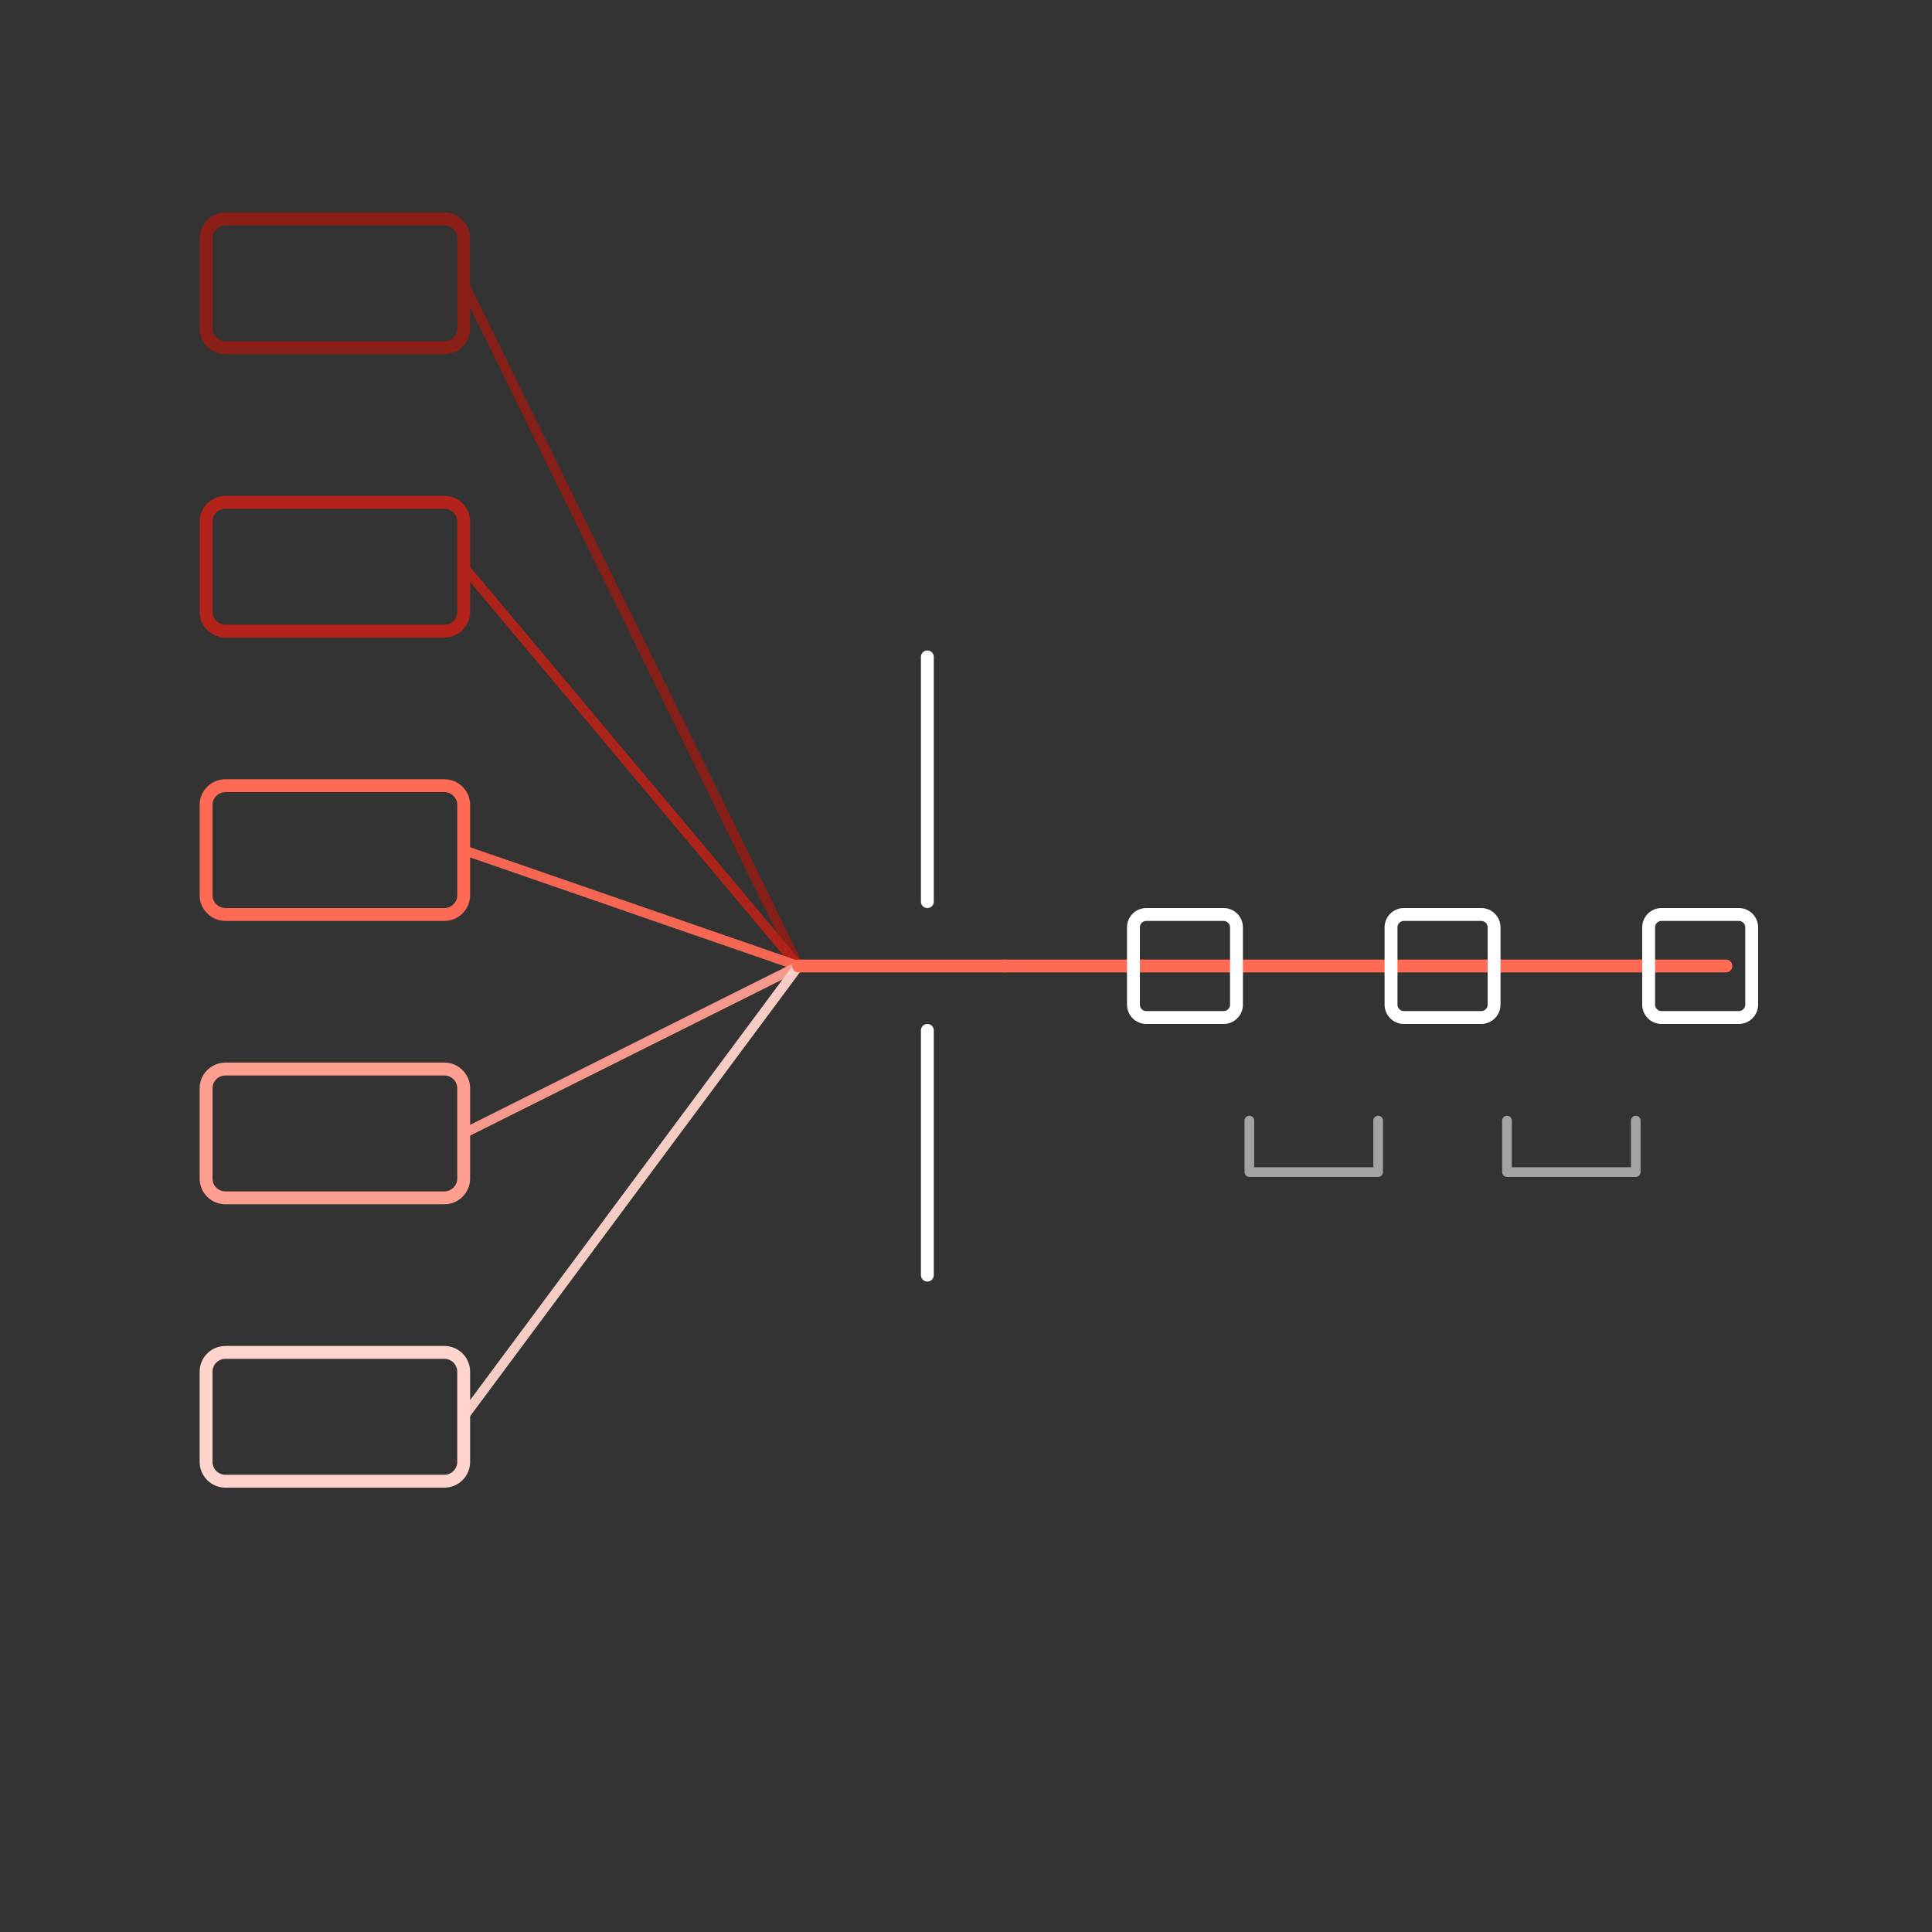
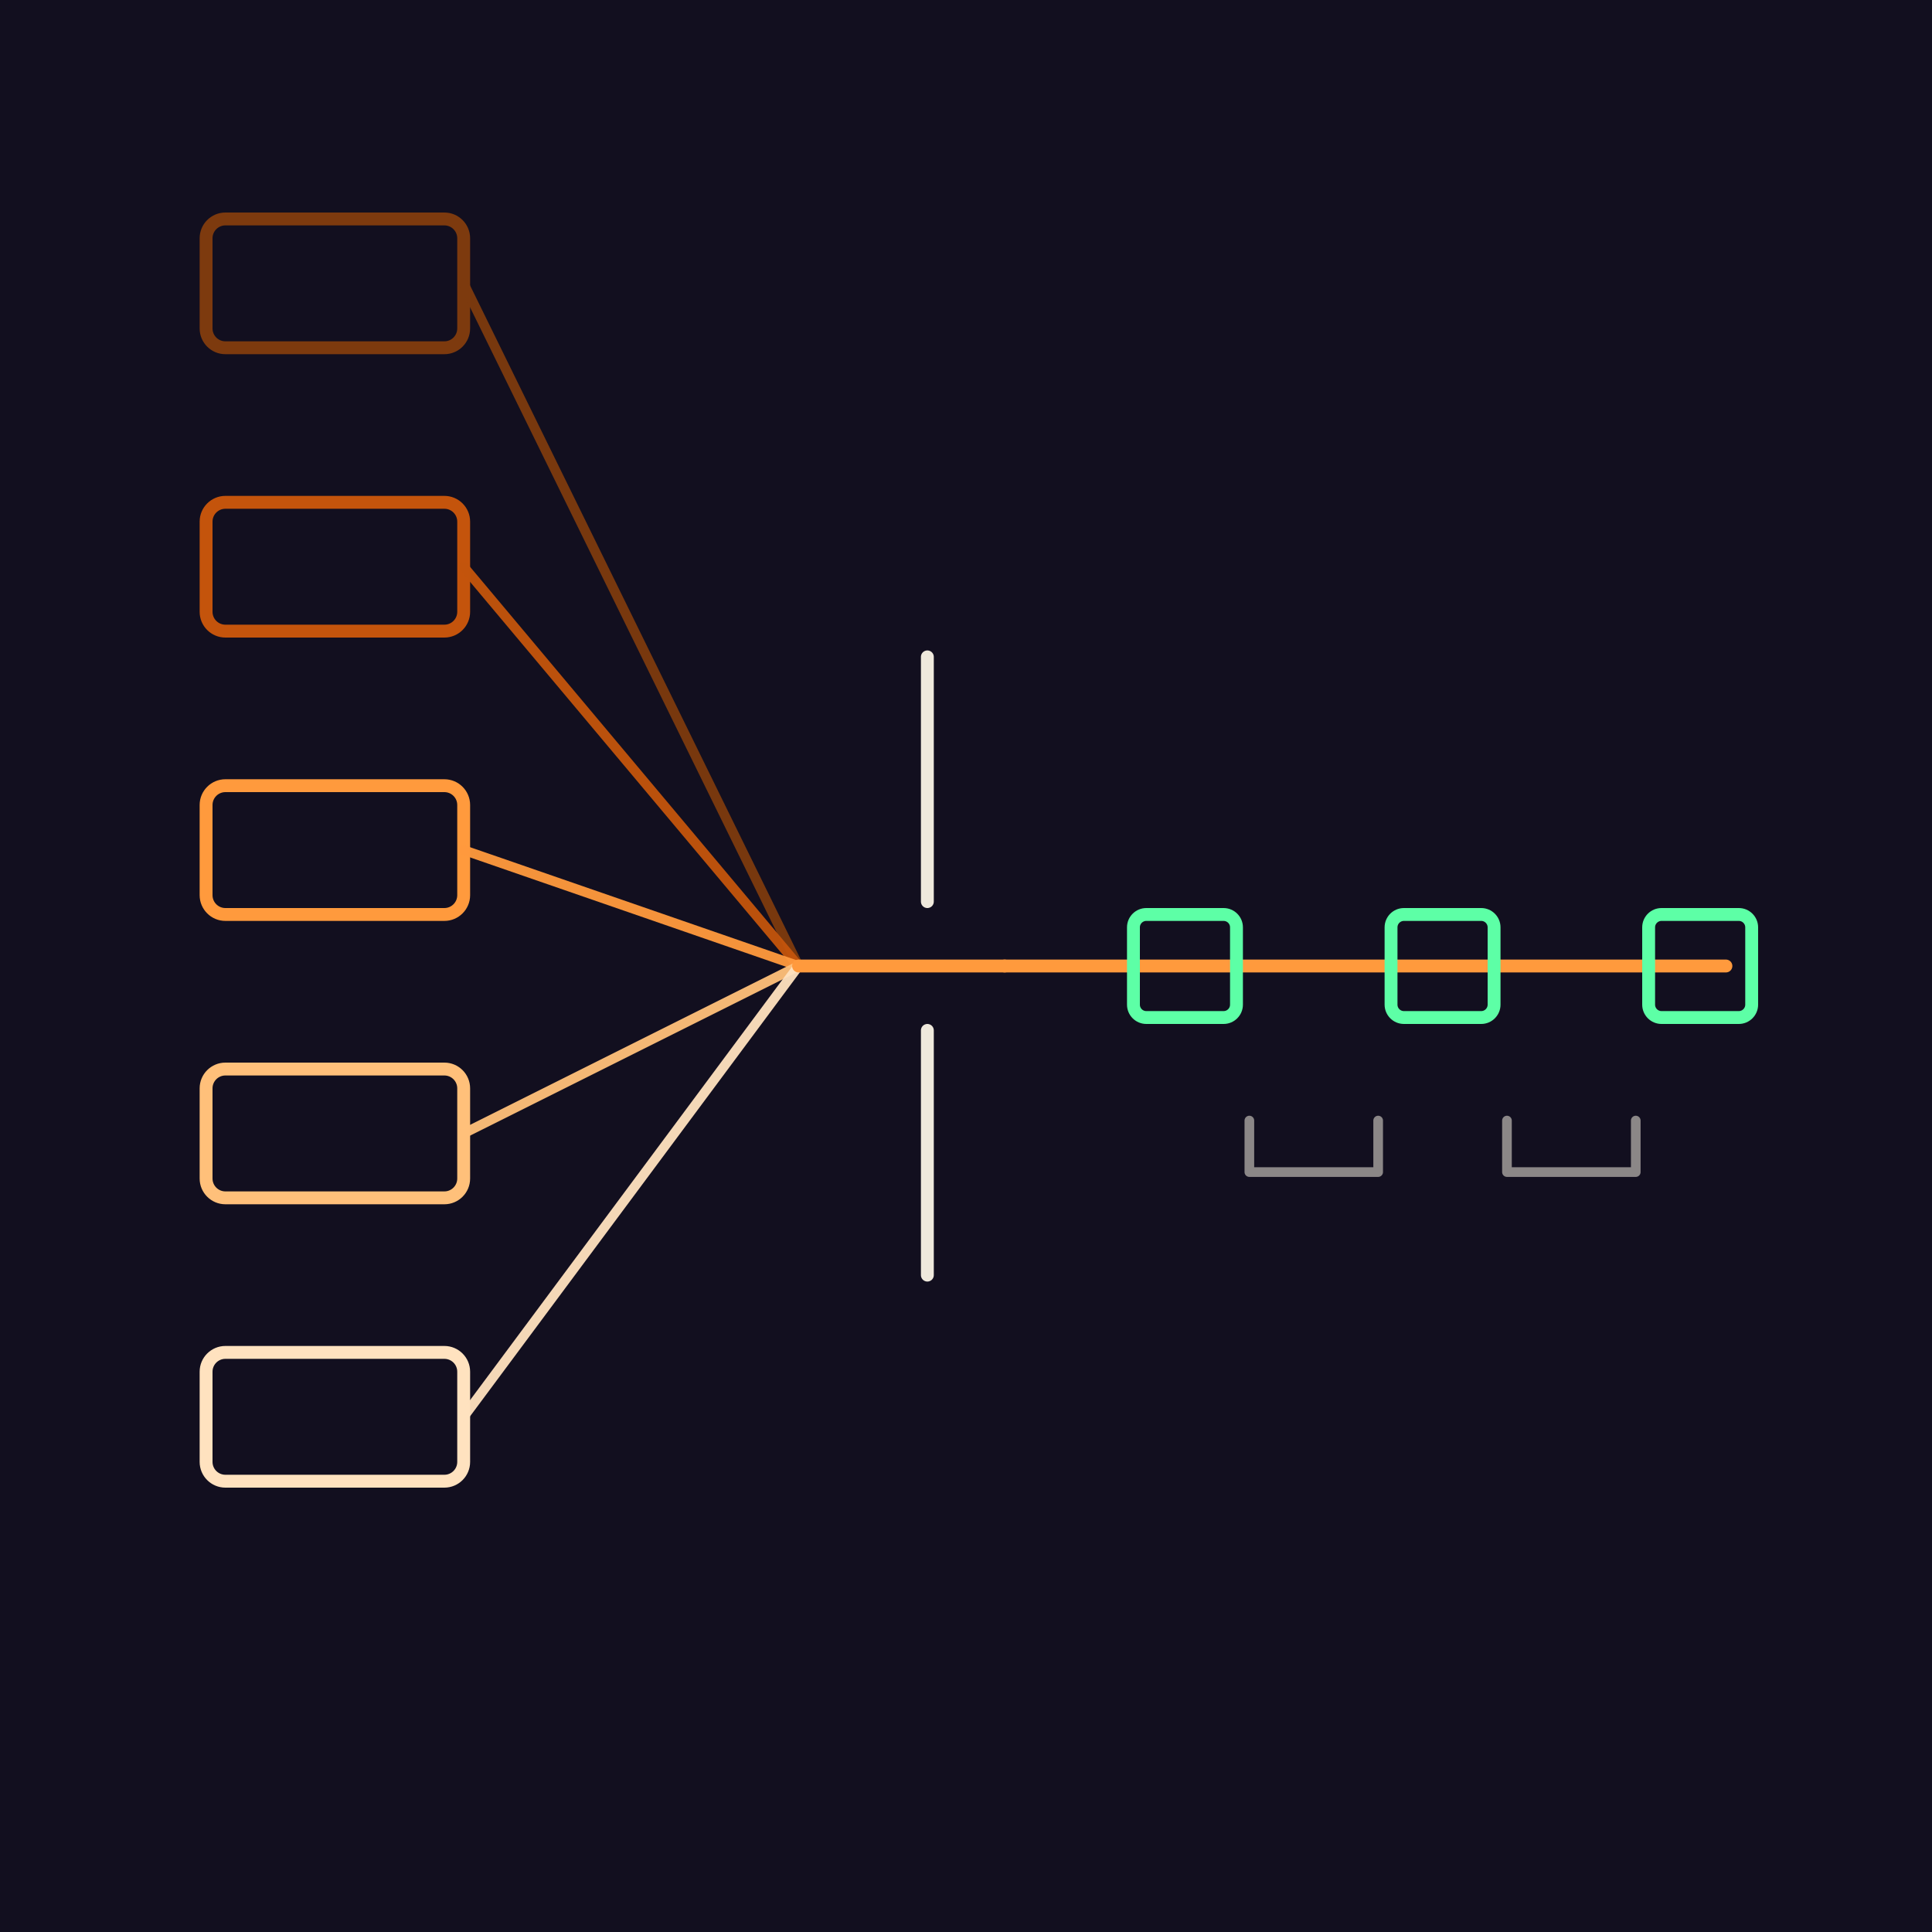
<svg xmlns="http://www.w3.org/2000/svg" viewBox="0 0 150 150" width="150" height="150">
-   <rect width="150" height="150" fill="#333333" />
+   <rect width="150" height="150" fill="#120f1f" />
  <g stroke-linecap="round" stroke-linejoin="round">
-     <rect x="16" y="17" width="20" height="10" rx="1.5" fill="none" stroke="#8a1f18" stroke-width="1" />
-     <path d="M36 22 62 75" fill="none" stroke="#8a1f18" stroke-width="0.75" stroke-opacity="0.95" />
-     <rect x="16" y="39" width="20" height="10" rx="1.5" fill="none" stroke="#b3231a" stroke-width="1" />
-     <path d="M36 44 62 75" fill="none" stroke="#b3231a" stroke-width="0.75" stroke-opacity="0.95" />
-     <rect x="16" y="61" width="20" height="10" rx="1.5" fill="none" stroke="#ff6a55" stroke-width="1" />
-     <path d="M36 66 62 75" fill="none" stroke="#ff6a55" stroke-width="0.75" stroke-opacity="0.95" />
-     <rect x="16" y="83" width="20" height="10" rx="1.5" fill="none" stroke="#ff9f90" stroke-width="1" />
-     <path d="M36 88 62 75" fill="none" stroke="#ff9f90" stroke-width="0.75" stroke-opacity="0.95" />
-     <rect x="16" y="105" width="20" height="10" rx="1.5" fill="none" stroke="#ffd4cc" stroke-width="1" />
-     <path d="M36 110 62 75" fill="none" stroke="#ffd4cc" stroke-width="0.75" stroke-opacity="0.95" />
-     <path d="M62 75 78 75" fill="none" stroke="#ff6a55" stroke-width="1" />
-     <path d="M72 70 72 51" fill="none" stroke="#ffffff" stroke-width="1" />
-     <path d="M72 80 72 99" fill="none" stroke="#ffffff" stroke-width="1" />
-     <path d="M78 75 134 75" fill="none" stroke="#ff6a55" stroke-width="1" />
-     <rect x="88" y="71" width="8" height="8" rx="1" fill="none" stroke="#ffffff" stroke-width="1" />
-     <rect x="108" y="71" width="8" height="8" rx="1" fill="none" stroke="#ffffff" stroke-width="1" />
-     <rect x="128" y="71" width="8" height="8" rx="1" fill="none" stroke="#ffffff" stroke-width="1" />
-     <path d="M97 87 97 91 107 91 107 87" fill="none" stroke="#ffffff" stroke-width="0.75" stroke-opacity="0.55" />
-     <path d="M117 87 117 91 127 91 127 87" fill="none" stroke="#ffffff" stroke-width="0.75" stroke-opacity="0.55" />
+     <rect x="16" y="17" width="20" height="10" rx="1.5" fill="none" stroke="#7d3a0e" stroke-width="1" />
+     <path d="M36 22 62 75" fill="none" stroke="#7d3a0e" stroke-width="0.75" stroke-opacity="0.95" />
+     <rect x="16" y="39" width="20" height="10" rx="1.5" fill="none" stroke="#c4540c" stroke-width="1" />
+     <path d="M36 44 62 75" fill="none" stroke="#c4540c" stroke-width="0.75" stroke-opacity="0.95" />
+     <rect x="16" y="61" width="20" height="10" rx="1.5" fill="none" stroke="#ff9a3d" stroke-width="1" />
+     <path d="M36 66 62 75" fill="none" stroke="#ff9a3d" stroke-width="0.75" stroke-opacity="0.95" />
+     <rect x="16" y="83" width="20" height="10" rx="1.5" fill="none" stroke="#ffc07a" stroke-width="1" />
+     <path d="M36 88 62 75" fill="none" stroke="#ffc07a" stroke-width="0.75" stroke-opacity="0.95" />
+     <rect x="16" y="105" width="20" height="10" rx="1.5" fill="none" stroke="#ffe2bf" stroke-width="1" />
+     <path d="M36 110 62 75" fill="none" stroke="#ffe2bf" stroke-width="0.75" stroke-opacity="0.95" />
+     <path d="M62 75 78 75" fill="none" stroke="#ff9a3d" stroke-width="1" />
+     <path d="M72 70 72 51" fill="none" stroke="#efe9dc" stroke-width="1" />
+     <path d="M72 80 72 99" fill="none" stroke="#efe9dc" stroke-width="1" />
+     <path d="M78 75 134 75" fill="none" stroke="#ff9a3d" stroke-width="1" />
+     <rect x="88" y="71" width="8" height="8" rx="1" fill="none" stroke="#5dffa6" stroke-width="1" />
+     <rect x="108" y="71" width="8" height="8" rx="1" fill="none" stroke="#5dffa6" stroke-width="1" />
+     <rect x="128" y="71" width="8" height="8" rx="1" fill="none" stroke="#5dffa6" stroke-width="1" />
+     <path d="M97 87 97 91 107 91 107 87" fill="none" stroke="#efe9dc" stroke-width="0.75" stroke-opacity="0.55" />
+     <path d="M117 87 117 91 127 91 127 87" fill="none" stroke="#efe9dc" stroke-width="0.75" stroke-opacity="0.55" />
  </g>
</svg>
